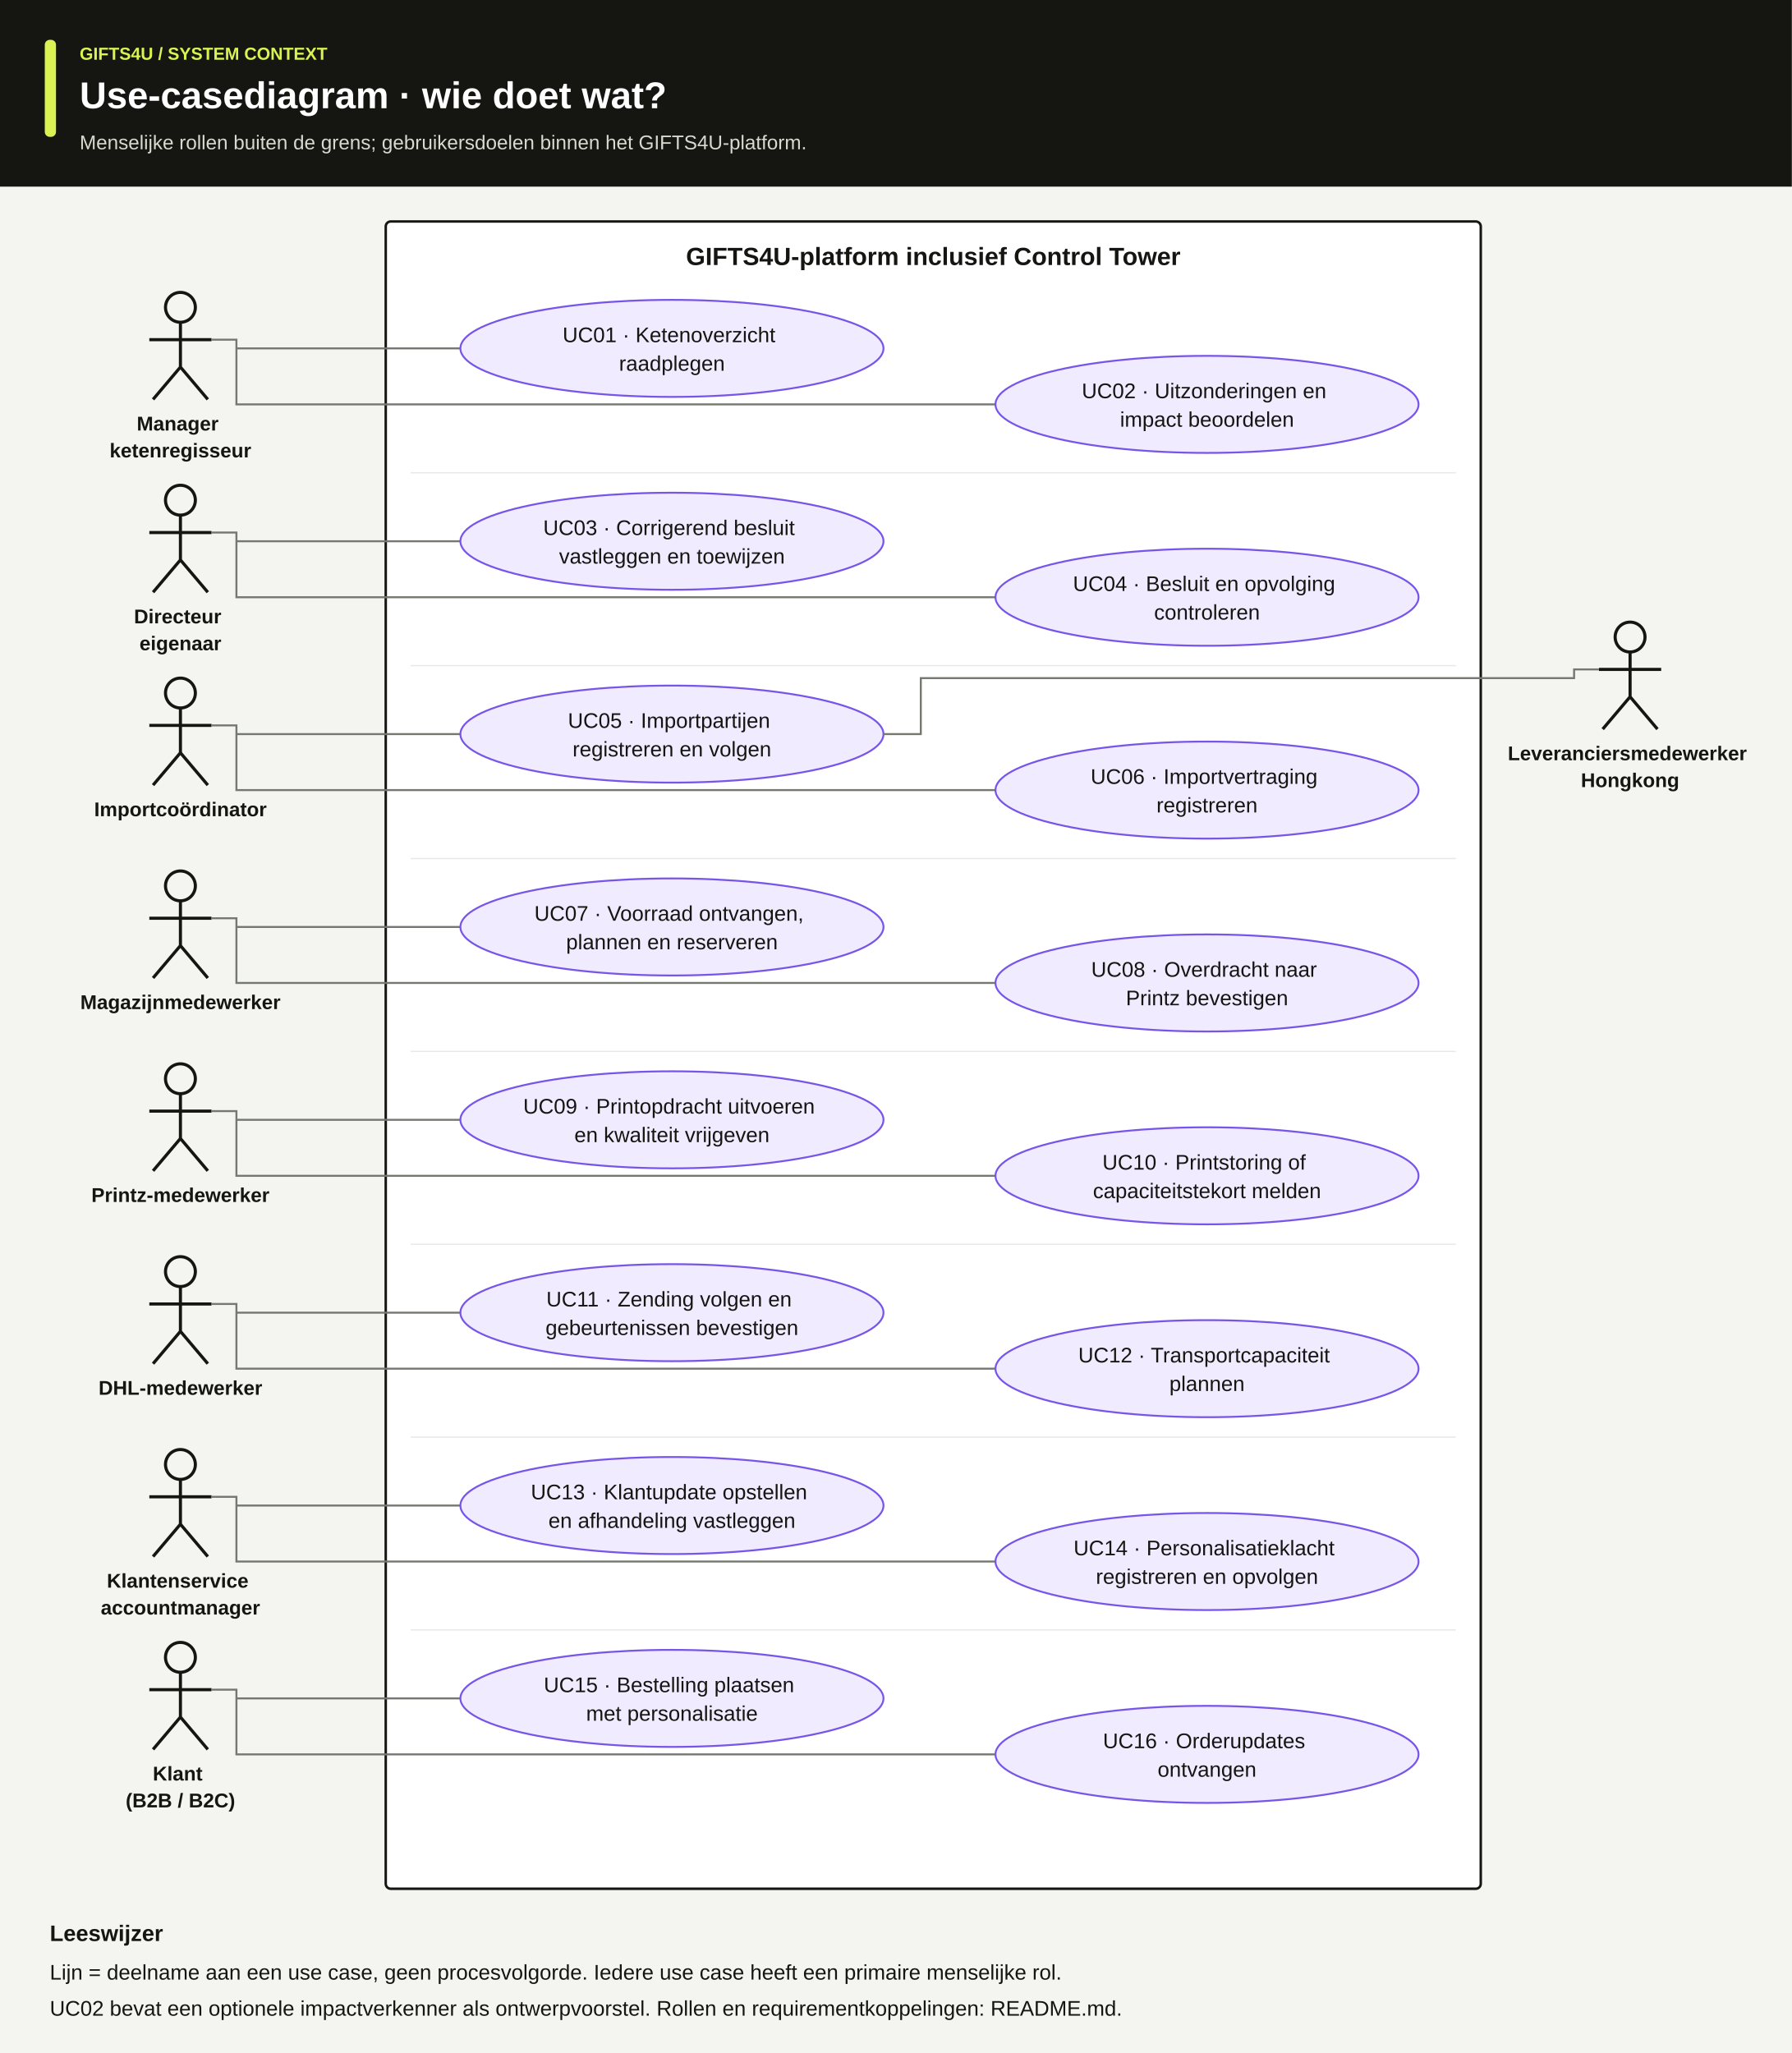
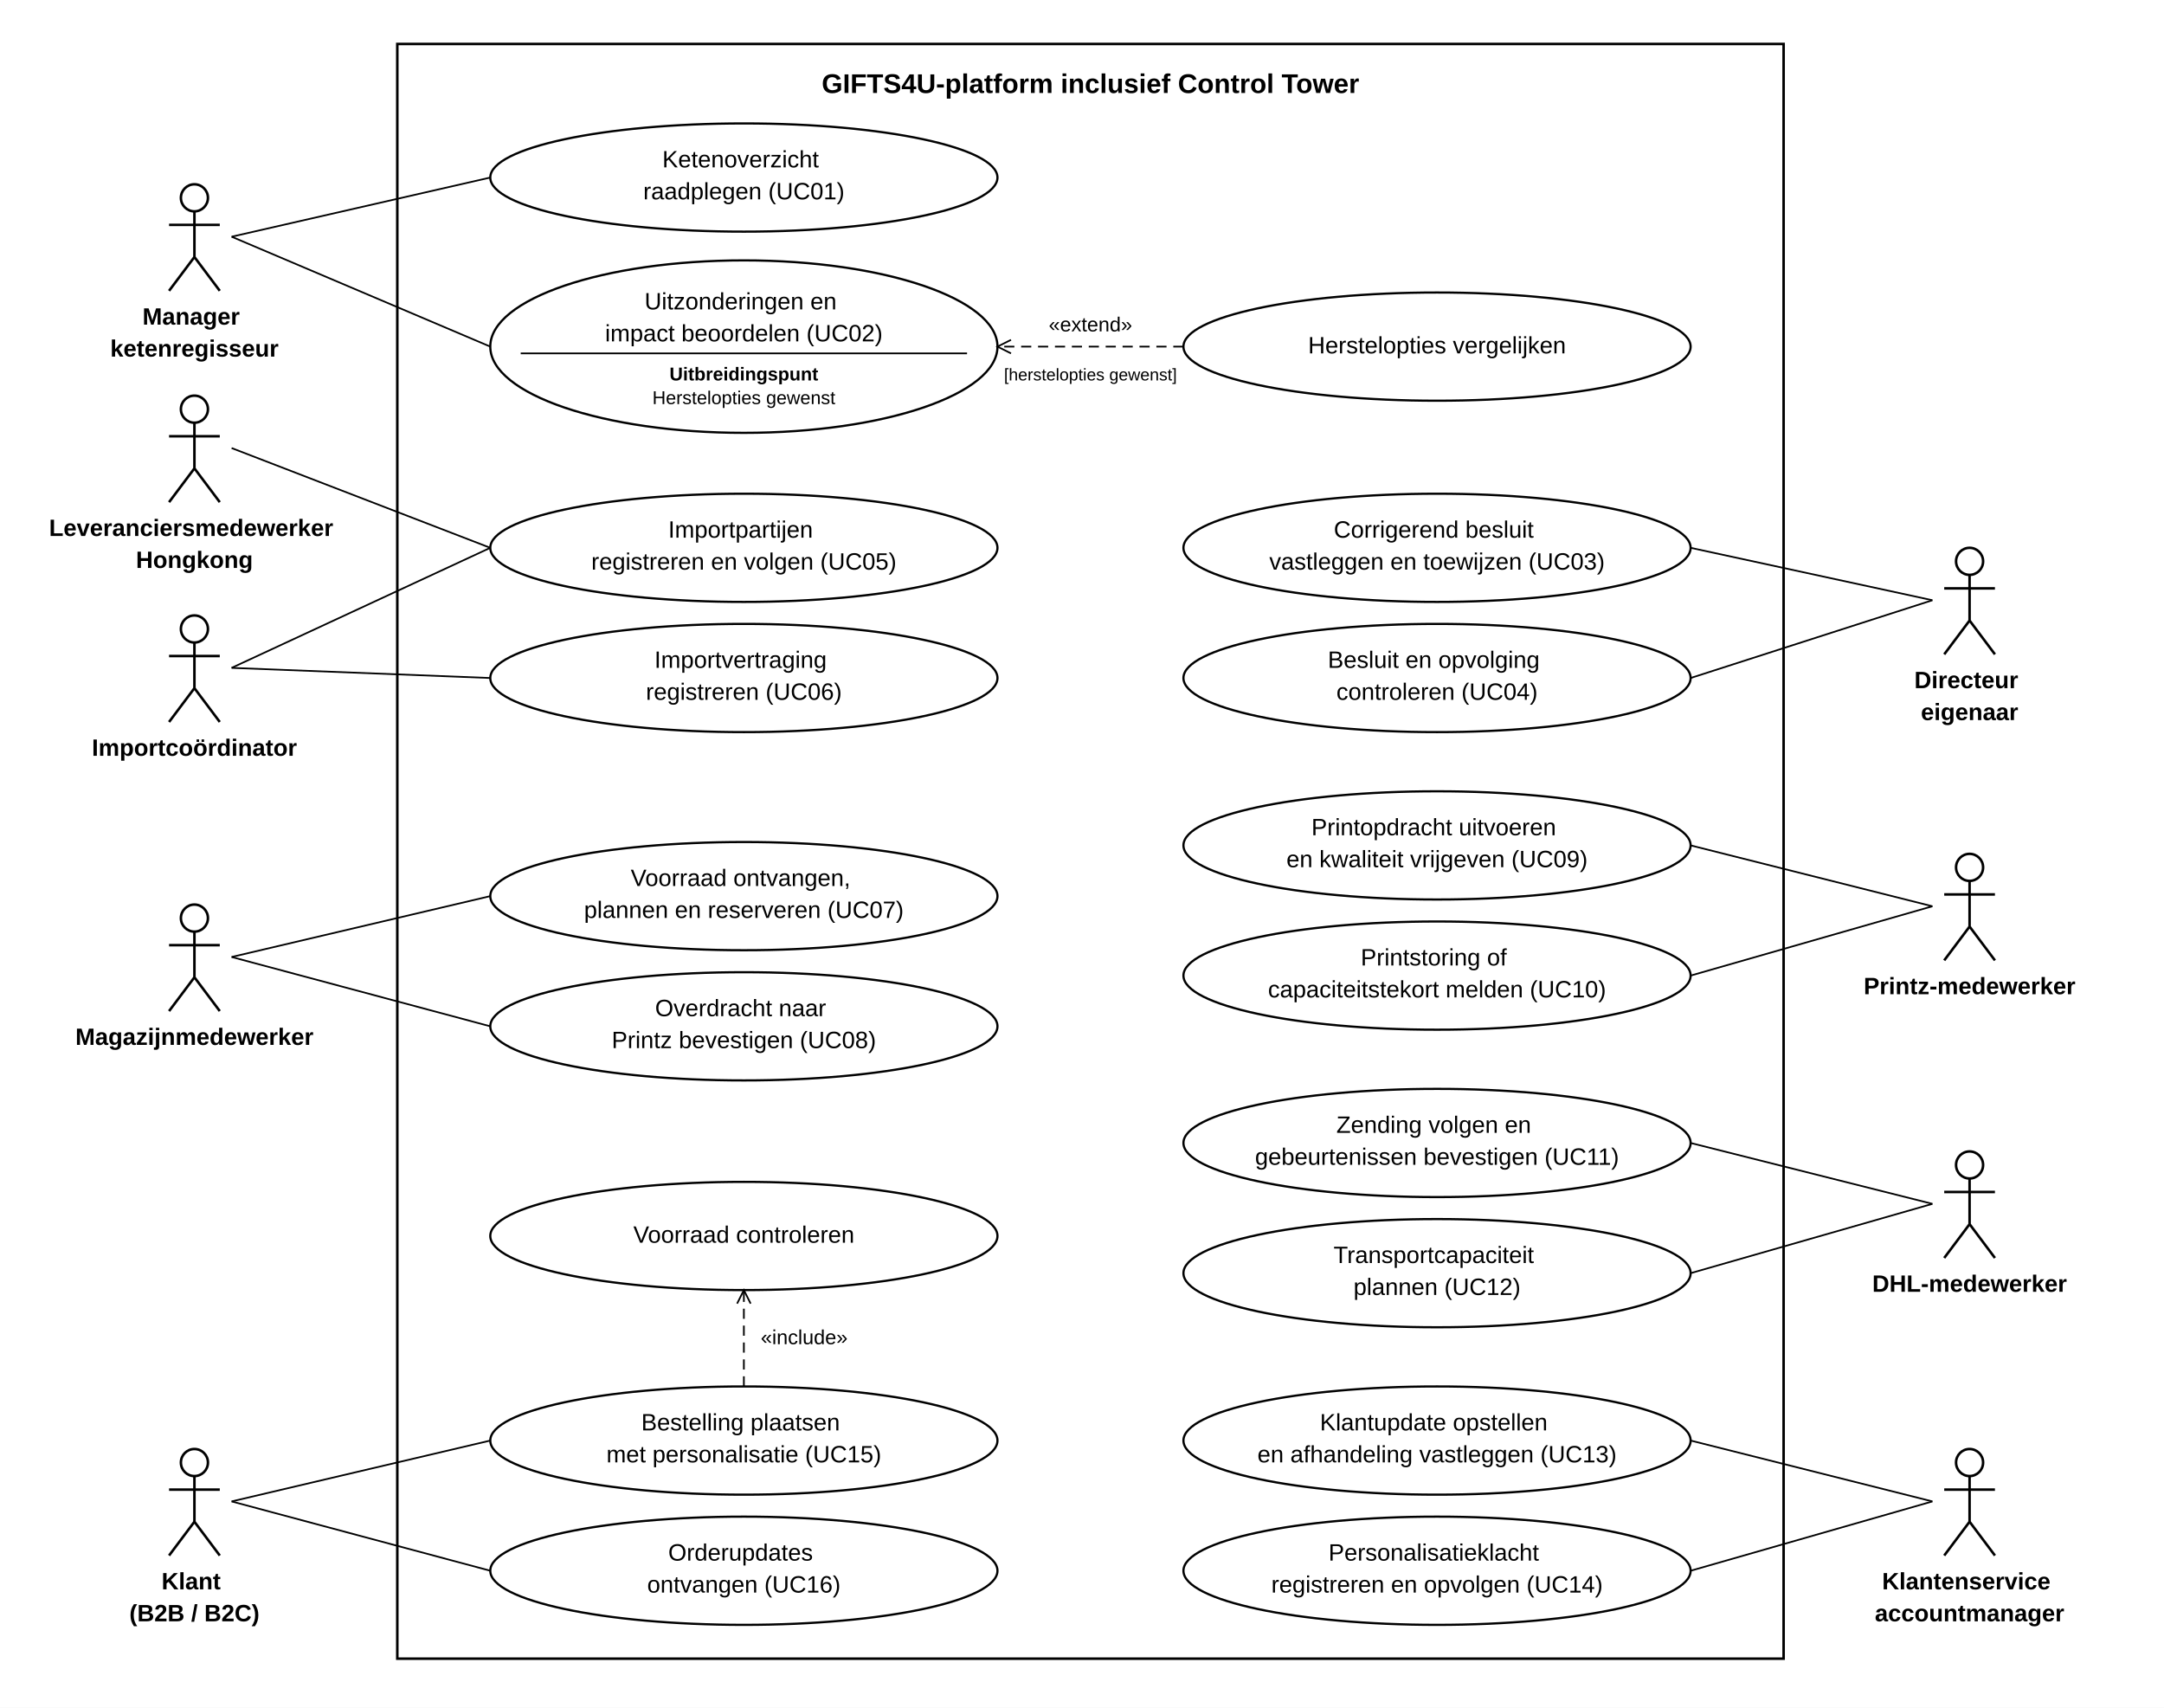
- <svg xmlns="http://www.w3.org/2000/svg" width="1440" height="1650" viewBox="0 0 1440 1650" role="img" aria-labelledby="title desc">
+ <svg xmlns="http://www.w3.org/2000/svg" width="1280" height="1010" viewBox="0 0 1280 1010" role="img" aria-labelledby="title desc">
  <defs>
-     <marker id="arrow" markerWidth="9" markerHeight="9" refX="8" refY="4.5" orient="auto">
-       <path d="M0 0 L9 4.5 L0 9" fill="#7855e9" />
+     <marker id="open" viewBox="0 0 10 10" refX="9" refY="5" markerWidth="10" markerHeight="10" orient="auto">
+       <path d="M1 1L9 5L1 9" fill="none" stroke="black" />
    </marker>
  </defs>
  <g font-family="Arial, Helvetica, sans-serif">
-     <rect width="1440" height="1650" fill="#f4f5f0" />
-     <rect width="1440" height="150" fill="#151612" />
-     <rect x="36" y="32" width="9" height="78" rx="4" fill="#daf352" />
-     <text x="64" y="48" font-size="14" fill="#daf352" text-anchor="start" font-weight="700">
-       <tspan x="64" dy="0">GIFTS4U / SYSTEM CONTEXT</tspan>
-     </text>
-     <text x="64" y="87" font-size="30" fill="white" text-anchor="start" font-weight="700">
-       <tspan x="64" dy="0">Use-casediagram · wie doet wat?</tspan>
-     </text>
-     <text x="64" y="120" font-size="16" fill="#d8dacf" text-anchor="start" font-weight="400">
-       <tspan x="64" dy="0">Menselijke rollen buiten de grens; gebruikersdoelen binnen het GIFTS4U-platform.</tspan>
-     </text>
-     <rect x="310" y="178" width="880" height="1340" rx="4" fill="white" stroke="#151612" stroke-width="2" />
-     <text x="750" y="213" font-size="20" fill="#151612" text-anchor="middle" font-weight="700">
-       <tspan x="750" dy="0">GIFTS4U-platform inclusief Control Tower</tspan>
-     </text>
-     <g stroke="#151612" stroke-width="2.5" fill="none">
-       <circle cx="145" cy="247" r="12" />
-       <path d="M145 259v36 m-25 -22h50 m-25 22l-22 26 m22 -26l22 26" />
-     </g>
-     <text x="145" y="346" font-size="16" fill="#151612" text-anchor="middle" font-weight="700">
-       <tspan x="145" dy="0">Manager</tspan>
-       <tspan x="145" dy="21.6">ketenregisseur</tspan>
-     </text>
-     <path d="M170 273H190V280H370 M190 280V325H800" stroke="#747870" fill="none" stroke-width="1.6" />
-     <ellipse cx="540" cy="280" rx="170" ry="39" fill="#f0ebfe" stroke="#7855e9" stroke-width="1.5" />
-     <text x="540" y="275" font-size="17" fill="#151612" text-anchor="middle" font-weight="400">
-       <tspan x="540" dy="0">UC01 · Ketenoverzicht</tspan>
-       <tspan x="540" dy="22.95">raadplegen</tspan>
-     </text>
-     <ellipse cx="970" cy="325" rx="170" ry="39" fill="#f0ebfe" stroke="#7855e9" stroke-width="1.5" />
-     <text x="970" y="320" font-size="17" fill="#151612" text-anchor="middle" font-weight="400">
-       <tspan x="970" dy="0">UC02 · Uitzonderingen en</tspan>
-       <tspan x="970" dy="22.95">impact beoordelen</tspan>
-     </text>
-     <g stroke="#151612" stroke-width="2.5" fill="none">
-       <circle cx="145" cy="402" r="12" />
-       <path d="M145 414v36 m-25 -22h50 m-25 22l-22 26 m22 -26l22 26" />
-     </g>
-     <text x="145" y="501" font-size="16" fill="#151612" text-anchor="middle" font-weight="700">
-       <tspan x="145" dy="0">Directeur</tspan>
-       <tspan x="145" dy="21.6">eigenaar</tspan>
-     </text>
-     <path d="M330 380H1170" stroke="#e8e9e4" />
-     <path d="M170 428H190V435H370 M190 435V480H800" stroke="#747870" fill="none" stroke-width="1.6" />
-     <ellipse cx="540" cy="435" rx="170" ry="39" fill="#f0ebfe" stroke="#7855e9" stroke-width="1.5" />
-     <text x="540" y="430" font-size="17" fill="#151612" text-anchor="middle" font-weight="400">
-       <tspan x="540" dy="0">UC03 · Corrigerend besluit</tspan>
-       <tspan x="540" dy="22.95">vastleggen en toewijzen</tspan>
-     </text>
-     <ellipse cx="970" cy="480" rx="170" ry="39" fill="#f0ebfe" stroke="#7855e9" stroke-width="1.5" />
-     <text x="970" y="475" font-size="17" fill="#151612" text-anchor="middle" font-weight="400">
-       <tspan x="970" dy="0">UC04 · Besluit en opvolging</tspan>
-       <tspan x="970" dy="22.95">controleren</tspan>
-     </text>
-     <g stroke="#151612" stroke-width="2.5" fill="none">
-       <circle cx="145" cy="557" r="12" />
-       <path d="M145 569v36 m-25 -22h50 m-25 22l-22 26 m22 -26l22 26" />
-     </g>
-     <text x="145" y="656" font-size="16" fill="#151612" text-anchor="middle" font-weight="700">
-       <tspan x="145" dy="0">Importcoördinator</tspan>
-     </text>
-     <path d="M330 535H1170" stroke="#e8e9e4" />
-     <path d="M170 583H190V590H370 M190 590V635H800" stroke="#747870" fill="none" stroke-width="1.6" />
-     <ellipse cx="540" cy="590" rx="170" ry="39" fill="#f0ebfe" stroke="#7855e9" stroke-width="1.5" />
-     <text x="540" y="585" font-size="17" fill="#151612" text-anchor="middle" font-weight="400">
-       <tspan x="540" dy="0">UC05 · Importpartijen</tspan>
-       <tspan x="540" dy="22.95">registreren en volgen</tspan>
-     </text>
-     <ellipse cx="970" cy="635" rx="170" ry="39" fill="#f0ebfe" stroke="#7855e9" stroke-width="1.5" />
-     <text x="970" y="630" font-size="17" fill="#151612" text-anchor="middle" font-weight="400">
-       <tspan x="970" dy="0">UC06 · Importvertraging</tspan>
-       <tspan x="970" dy="22.95">registreren</tspan>
-     </text>
-     <g stroke="#151612" stroke-width="2.5" fill="none">
-       <circle cx="145" cy="712" r="12" />
-       <path d="M145 724v36 m-25 -22h50 m-25 22l-22 26 m22 -26l22 26" />
-     </g>
-     <text x="145" y="811" font-size="16" fill="#151612" text-anchor="middle" font-weight="700">
-       <tspan x="145" dy="0">Magazijnmedewerker</tspan>
-     </text>
-     <path d="M330 690H1170" stroke="#e8e9e4" />
-     <path d="M170 738H190V745H370 M190 745V790H800" stroke="#747870" fill="none" stroke-width="1.6" />
-     <ellipse cx="540" cy="745" rx="170" ry="39" fill="#f0ebfe" stroke="#7855e9" stroke-width="1.5" />
-     <text x="540" y="740" font-size="17" fill="#151612" text-anchor="middle" font-weight="400">
-       <tspan x="540" dy="0">UC07 · Voorraad ontvangen,</tspan>
-       <tspan x="540" dy="22.95">plannen en reserveren</tspan>
-     </text>
-     <ellipse cx="970" cy="790" rx="170" ry="39" fill="#f0ebfe" stroke="#7855e9" stroke-width="1.5" />
-     <text x="970" y="785" font-size="17" fill="#151612" text-anchor="middle" font-weight="400">
-       <tspan x="970" dy="0">UC08 · Overdracht naar</tspan>
-       <tspan x="970" dy="22.95">Printz bevestigen</tspan>
-     </text>
-     <g stroke="#151612" stroke-width="2.5" fill="none">
-       <circle cx="145" cy="867" r="12" />
-       <path d="M145 879v36 m-25 -22h50 m-25 22l-22 26 m22 -26l22 26" />
-     </g>
-     <text x="145" y="966" font-size="16" fill="#151612" text-anchor="middle" font-weight="700">
-       <tspan x="145" dy="0">Printz-medewerker</tspan>
-     </text>
-     <path d="M330 845H1170" stroke="#e8e9e4" />
-     <path d="M170 893H190V900H370 M190 900V945H800" stroke="#747870" fill="none" stroke-width="1.6" />
-     <ellipse cx="540" cy="900" rx="170" ry="39" fill="#f0ebfe" stroke="#7855e9" stroke-width="1.5" />
-     <text x="540" y="895" font-size="17" fill="#151612" text-anchor="middle" font-weight="400">
-       <tspan x="540" dy="0">UC09 · Printopdracht uitvoeren</tspan>
-       <tspan x="540" dy="22.95">en kwaliteit vrijgeven</tspan>
-     </text>
-     <ellipse cx="970" cy="945" rx="170" ry="39" fill="#f0ebfe" stroke="#7855e9" stroke-width="1.5" />
-     <text x="970" y="940" font-size="17" fill="#151612" text-anchor="middle" font-weight="400">
-       <tspan x="970" dy="0">UC10 · Printstoring of</tspan>
-       <tspan x="970" dy="22.95">capaciteitstekort melden</tspan>
-     </text>
-     <g stroke="#151612" stroke-width="2.5" fill="none">
-       <circle cx="145" cy="1022" r="12" />
-       <path d="M145 1034v36 m-25 -22h50 m-25 22l-22 26 m22 -26l22 26" />
-     </g>
-     <text x="145" y="1121" font-size="16" fill="#151612" text-anchor="middle" font-weight="700">
-       <tspan x="145" dy="0">DHL-medewerker</tspan>
-     </text>
-     <path d="M330 1000H1170" stroke="#e8e9e4" />
-     <path d="M170 1048H190V1055H370 M190 1055V1100H800" stroke="#747870" fill="none" stroke-width="1.6" />
-     <ellipse cx="540" cy="1055" rx="170" ry="39" fill="#f0ebfe" stroke="#7855e9" stroke-width="1.5" />
-     <text x="540" y="1050" font-size="17" fill="#151612" text-anchor="middle" font-weight="400">
-       <tspan x="540" dy="0">UC11 · Zending volgen en</tspan>
-       <tspan x="540" dy="22.95">gebeurtenissen bevestigen</tspan>
-     </text>
-     <ellipse cx="970" cy="1100" rx="170" ry="39" fill="#f0ebfe" stroke="#7855e9" stroke-width="1.5" />
-     <text x="970" y="1095" font-size="17" fill="#151612" text-anchor="middle" font-weight="400">
-       <tspan x="970" dy="0">UC12 · Transportcapaciteit</tspan>
-       <tspan x="970" dy="22.95">plannen</tspan>
-     </text>
-     <g stroke="#151612" stroke-width="2.5" fill="none">
-       <circle cx="145" cy="1177" r="12" />
-       <path d="M145 1189v36 m-25 -22h50 m-25 22l-22 26 m22 -26l22 26" />
-     </g>
-     <text x="145" y="1276" font-size="16" fill="#151612" text-anchor="middle" font-weight="700">
-       <tspan x="145" dy="0">Klantenservice</tspan>
-       <tspan x="145" dy="21.6">accountmanager</tspan>
-     </text>
-     <path d="M330 1155H1170" stroke="#e8e9e4" />
-     <path d="M170 1203H190V1210H370 M190 1210V1255H800" stroke="#747870" fill="none" stroke-width="1.6" />
-     <ellipse cx="540" cy="1210" rx="170" ry="39" fill="#f0ebfe" stroke="#7855e9" stroke-width="1.5" />
-     <text x="540" y="1205" font-size="17" fill="#151612" text-anchor="middle" font-weight="400">
-       <tspan x="540" dy="0">UC13 · Klantupdate opstellen</tspan>
-       <tspan x="540" dy="22.95">en afhandeling vastleggen</tspan>
-     </text>
-     <ellipse cx="970" cy="1255" rx="170" ry="39" fill="#f0ebfe" stroke="#7855e9" stroke-width="1.5" />
-     <text x="970" y="1250" font-size="17" fill="#151612" text-anchor="middle" font-weight="400">
-       <tspan x="970" dy="0">UC14 · Personalisatieklacht</tspan>
-       <tspan x="970" dy="22.95">registreren en opvolgen</tspan>
-     </text>
-     <g stroke="#151612" stroke-width="2.5" fill="none">
-       <circle cx="145" cy="1332" r="12" />
-       <path d="M145 1344v36 m-25 -22h50 m-25 22l-22 26 m22 -26l22 26" />
-     </g>
-     <text x="145" y="1431" font-size="16" fill="#151612" text-anchor="middle" font-weight="700">
-       <tspan x="145" dy="0">Klant</tspan>
-       <tspan x="145" dy="21.6">(B2B / B2C)</tspan>
-     </text>
-     <path d="M330 1310H1170" stroke="#e8e9e4" />
-     <path d="M170 1358H190V1365H370 M190 1365V1410H800" stroke="#747870" fill="none" stroke-width="1.6" />
-     <ellipse cx="540" cy="1365" rx="170" ry="39" fill="#f0ebfe" stroke="#7855e9" stroke-width="1.5" />
-     <text x="540" y="1360" font-size="17" fill="#151612" text-anchor="middle" font-weight="400">
-       <tspan x="540" dy="0">UC15 · Bestelling plaatsen</tspan>
-       <tspan x="540" dy="22.95">met personalisatie</tspan>
-     </text>
-     <ellipse cx="970" cy="1410" rx="170" ry="39" fill="#f0ebfe" stroke="#7855e9" stroke-width="1.5" />
-     <text x="970" y="1405" font-size="17" fill="#151612" text-anchor="middle" font-weight="400">
-       <tspan x="970" dy="0">UC16 · Orderupdates</tspan>
-       <tspan x="970" dy="22.95">ontvangen</tspan>
-     </text>
-     <g stroke="#151612" stroke-width="2.5" fill="none">
-       <circle cx="1310" cy="512" r="12" />
-       <path d="M1310 524v36 m-25 -22h50 m-25 22l-22 26 m22 -26l22 26" />
-     </g>
-     <text x="1310" y="611" font-size="16" fill="#151612" text-anchor="middle" font-weight="700">
-       <tspan x="1310" dy="0">Leveranciersmedewerker</tspan>
-       <tspan x="1310" dy="21.6">Hongkong</tspan>
-     </text>
-     <path d="M1285 538H1265V545H740V590H710" fill="none" stroke="#747870" stroke-width="1.6" />
-     <text x="40" y="1560" font-size="18" fill="#151612" text-anchor="start" font-weight="700">
-       <tspan x="40" dy="0">Leeswijzer</tspan>
-     </text>
-     <text x="40" y="1591" font-size="17" fill="#151612" text-anchor="start" font-weight="400">
-       <tspan x="40" dy="0">Lijn = deelname aan een use case, geen procesvolgorde. Iedere use case heeft een primaire menselijke rol.</tspan>
-     </text>
-     <text x="40" y="1620" font-size="17" fill="#151612" text-anchor="start" font-weight="400">
-       <tspan x="40" dy="0">UC02 bevat een optionele impactverkenner als ontwerpvoorstel. Rollen en requirementkoppelingen: README.md.</tspan>
+     <rect width="1280" height="1010" fill="white" />
+     <rect x="235" y="26" width="820" height="955" fill="none" stroke="black" stroke-width="1.5" />
+     <text x="645" y="55" font-size="16" fill="black" text-anchor="middle" font-weight="700">
+       <tspan x="645" dy="0">GIFTS4U-platform inclusief Control Tower</tspan>
+     </text>
+     <g fill="none" stroke="black" stroke-width="1.5">
+       <circle cx="115" cy="117" r="8" />
+       <path d="M115 125v27m-15 -19h30m-15 19l-15 20m15 -20l15 20" />
+     </g>
+     <text x="115" y="192" font-size="14" fill="black" text-anchor="middle" font-weight="700">
+       <tspan x="115" dy="0">Manager</tspan>
+       <tspan x="115" dy="18.9">ketenregisseur</tspan>
+     </text>
+     <path d="M137 140L290 105" fill="none" stroke="black" />
+     <ellipse cx="440" cy="105" rx="150" ry="32" fill="white" stroke="black" stroke-width="1.3" />
+     <text x="440" y="99" font-size="14" fill="black" text-anchor="middle" font-weight="400">
+       <tspan x="440" dy="0">Ketenoverzicht</tspan>
+       <tspan x="440" dy="18.9">raadplegen (UC01)</tspan>
+     </text>
+     <path d="M137 140L290 205" fill="none" stroke="black" />
+     <ellipse cx="440" cy="205" rx="150" ry="51" fill="white" stroke="black" stroke-width="1.3" />
+     <text x="440" y="183" font-size="14" fill="black" text-anchor="middle" font-weight="400">
+       <tspan x="440" dy="0">Uitzonderingen en</tspan>
+       <tspan x="440" dy="18.9">impact beoordelen (UC02)</tspan>
+     </text>
+     <path d="M308 209h264" stroke="black" />
+     <text x="440" y="225" font-size="11" fill="black" text-anchor="middle" font-weight="700">
+       <tspan x="440" dy="0">Uitbreidingspunt</tspan>
+     </text>
+     <text x="440" y="239" font-size="11" fill="black" text-anchor="middle" font-weight="400">
+       <tspan x="440" dy="0">Herstelopties gewenst</tspan>
+     </text>
+     <g fill="none" stroke="black" stroke-width="1.5">
+       <circle cx="1165" cy="332" r="8" />
+       <path d="M1165 340v27m-15 -19h30m-15 19l-15 20m15 -20l15 20" />
+     </g>
+     <text x="1165" y="407" font-size="14" fill="black" text-anchor="middle" font-weight="700">
+       <tspan x="1165" dy="0">Directeur</tspan>
+       <tspan x="1165" dy="18.9">eigenaar</tspan>
+     </text>
+     <path d="M1143 355L1000 324" fill="none" stroke="black" />
+     <ellipse cx="850" cy="324" rx="150" ry="32" fill="white" stroke="black" stroke-width="1.3" />
+     <text x="850" y="318" font-size="14" fill="black" text-anchor="middle" font-weight="400">
+       <tspan x="850" dy="0">Corrigerend besluit</tspan>
+       <tspan x="850" dy="18.9">vastleggen en toewijzen (UC03)</tspan>
+     </text>
+     <path d="M1143 355L1000 401" fill="none" stroke="black" />
+     <ellipse cx="850" cy="401" rx="150" ry="32" fill="white" stroke="black" stroke-width="1.3" />
+     <text x="850" y="395" font-size="14" fill="black" text-anchor="middle" font-weight="400">
+       <tspan x="850" dy="0">Besluit en opvolging</tspan>
+       <tspan x="850" dy="18.9">controleren (UC04)</tspan>
+     </text>
+     <g fill="none" stroke="black" stroke-width="1.5">
+       <circle cx="115" cy="372" r="8" />
+       <path d="M115 380v27m-15 -19h30m-15 19l-15 20m15 -20l15 20" />
+     </g>
+     <text x="115" y="447" font-size="14" fill="black" text-anchor="middle" font-weight="700">
+       <tspan x="115" dy="0">Importcoördinator</tspan>
+     </text>
+     <path d="M137 395L290 324" fill="none" stroke="black" />
+     <ellipse cx="440" cy="324" rx="150" ry="32" fill="white" stroke="black" stroke-width="1.3" />
+     <text x="440" y="318" font-size="14" fill="black" text-anchor="middle" font-weight="400">
+       <tspan x="440" dy="0">Importpartijen</tspan>
+       <tspan x="440" dy="18.9">registreren en volgen (UC05)</tspan>
+     </text>
+     <path d="M137 395L290 401" fill="none" stroke="black" />
+     <ellipse cx="440" cy="401" rx="150" ry="32" fill="white" stroke="black" stroke-width="1.3" />
+     <text x="440" y="395" font-size="14" fill="black" text-anchor="middle" font-weight="400">
+       <tspan x="440" dy="0">Importvertraging</tspan>
+       <tspan x="440" dy="18.9">registreren (UC06)</tspan>
+     </text>
+     <g fill="none" stroke="black" stroke-width="1.5">
+       <circle cx="115" cy="543" r="8" />
+       <path d="M115 551v27m-15 -19h30m-15 19l-15 20m15 -20l15 20" />
+     </g>
+     <text x="115" y="618" font-size="14" fill="black" text-anchor="middle" font-weight="700">
+       <tspan x="115" dy="0">Magazijnmedewerker</tspan>
+     </text>
+     <path d="M137 566L290 530" fill="none" stroke="black" />
+     <ellipse cx="440" cy="530" rx="150" ry="32" fill="white" stroke="black" stroke-width="1.3" />
+     <text x="440" y="524" font-size="14" fill="black" text-anchor="middle" font-weight="400">
+       <tspan x="440" dy="0">Voorraad ontvangen,</tspan>
+       <tspan x="440" dy="18.9">plannen en reserveren (UC07)</tspan>
+     </text>
+     <path d="M137 566L290 607" fill="none" stroke="black" />
+     <ellipse cx="440" cy="607" rx="150" ry="32" fill="white" stroke="black" stroke-width="1.3" />
+     <text x="440" y="601" font-size="14" fill="black" text-anchor="middle" font-weight="400">
+       <tspan x="440" dy="0">Overdracht naar</tspan>
+       <tspan x="440" dy="18.9">Printz bevestigen (UC08)</tspan>
+     </text>
+     <g fill="none" stroke="black" stroke-width="1.5">
+       <circle cx="1165" cy="513" r="8" />
+       <path d="M1165 521v27m-15 -19h30m-15 19l-15 20m15 -20l15 20" />
+     </g>
+     <text x="1165" y="588" font-size="14" fill="black" text-anchor="middle" font-weight="700">
+       <tspan x="1165" dy="0">Printz-medewerker</tspan>
+     </text>
+     <path d="M1143 536L1000 500" fill="none" stroke="black" />
+     <ellipse cx="850" cy="500" rx="150" ry="32" fill="white" stroke="black" stroke-width="1.3" />
+     <text x="850" y="494" font-size="14" fill="black" text-anchor="middle" font-weight="400">
+       <tspan x="850" dy="0">Printopdracht uitvoeren</tspan>
+       <tspan x="850" dy="18.9">en kwaliteit vrijgeven (UC09)</tspan>
+     </text>
+     <path d="M1143 536L1000 577" fill="none" stroke="black" />
+     <ellipse cx="850" cy="577" rx="150" ry="32" fill="white" stroke="black" stroke-width="1.3" />
+     <text x="850" y="571" font-size="14" fill="black" text-anchor="middle" font-weight="400">
+       <tspan x="850" dy="0">Printstoring of</tspan>
+       <tspan x="850" dy="18.9">capaciteitstekort melden (UC10)</tspan>
+     </text>
+     <g fill="none" stroke="black" stroke-width="1.5">
+       <circle cx="1165" cy="689" r="8" />
+       <path d="M1165 697v27m-15 -19h30m-15 19l-15 20m15 -20l15 20" />
+     </g>
+     <text x="1165" y="764" font-size="14" fill="black" text-anchor="middle" font-weight="700">
+       <tspan x="1165" dy="0">DHL-medewerker</tspan>
+     </text>
+     <path d="M1143 712L1000 676" fill="none" stroke="black" />
+     <ellipse cx="850" cy="676" rx="150" ry="32" fill="white" stroke="black" stroke-width="1.3" />
+     <text x="850" y="670" font-size="14" fill="black" text-anchor="middle" font-weight="400">
+       <tspan x="850" dy="0">Zending volgen en</tspan>
+       <tspan x="850" dy="18.9">gebeurtenissen bevestigen (UC11)</tspan>
+     </text>
+     <path d="M1143 712L1000 753" fill="none" stroke="black" />
+     <ellipse cx="850" cy="753" rx="150" ry="32" fill="white" stroke="black" stroke-width="1.3" />
+     <text x="850" y="747" font-size="14" fill="black" text-anchor="middle" font-weight="400">
+       <tspan x="850" dy="0">Transportcapaciteit</tspan>
+       <tspan x="850" dy="18.9">plannen (UC12)</tspan>
+     </text>
+     <g fill="none" stroke="black" stroke-width="1.5">
+       <circle cx="1165" cy="865" r="8" />
+       <path d="M1165 873v27m-15 -19h30m-15 19l-15 20m15 -20l15 20" />
+     </g>
+     <text x="1165" y="940" font-size="14" fill="black" text-anchor="middle" font-weight="700">
+       <tspan x="1165" dy="0">Klantenservice</tspan>
+       <tspan x="1165" dy="18.9">accountmanager</tspan>
+     </text>
+     <path d="M1143 888L1000 852" fill="none" stroke="black" />
+     <ellipse cx="850" cy="852" rx="150" ry="32" fill="white" stroke="black" stroke-width="1.3" />
+     <text x="850" y="846" font-size="14" fill="black" text-anchor="middle" font-weight="400">
+       <tspan x="850" dy="0">Klantupdate opstellen</tspan>
+       <tspan x="850" dy="18.9">en afhandeling vastleggen (UC13)</tspan>
+     </text>
+     <path d="M1143 888L1000 929" fill="none" stroke="black" />
+     <ellipse cx="850" cy="929" rx="150" ry="32" fill="white" stroke="black" stroke-width="1.3" />
+     <text x="850" y="923" font-size="14" fill="black" text-anchor="middle" font-weight="400">
+       <tspan x="850" dy="0">Personalisatieklacht</tspan>
+       <tspan x="850" dy="18.9">registreren en opvolgen (UC14)</tspan>
+     </text>
+     <g fill="none" stroke="black" stroke-width="1.5">
+       <circle cx="115" cy="865" r="8" />
+       <path d="M115 873v27m-15 -19h30m-15 19l-15 20m15 -20l15 20" />
+     </g>
+     <text x="115" y="940" font-size="14" fill="black" text-anchor="middle" font-weight="700">
+       <tspan x="115" dy="0">Klant</tspan>
+       <tspan x="115" dy="18.9">(B2B / B2C)</tspan>
+     </text>
+     <path d="M137 888L290 852" fill="none" stroke="black" />
+     <ellipse cx="440" cy="852" rx="150" ry="32" fill="white" stroke="black" stroke-width="1.3" />
+     <text x="440" y="846" font-size="14" fill="black" text-anchor="middle" font-weight="400">
+       <tspan x="440" dy="0">Bestelling plaatsen</tspan>
+       <tspan x="440" dy="18.9">met personalisatie (UC15)</tspan>
+     </text>
+     <path d="M137 888L290 929" fill="none" stroke="black" />
+     <ellipse cx="440" cy="929" rx="150" ry="32" fill="white" stroke="black" stroke-width="1.3" />
+     <text x="440" y="923" font-size="14" fill="black" text-anchor="middle" font-weight="400">
+       <tspan x="440" dy="0">Orderupdates</tspan>
+       <tspan x="440" dy="18.9">ontvangen (UC16)</tspan>
+     </text>
+     <g fill="none" stroke="black" stroke-width="1.5">
+       <circle cx="115" cy="242" r="8" />
+       <path d="M115 250v27m-15 -19h30m-15 19l-15 20m15 -20l15 20" />
+     </g>
+     <text x="115" y="317" font-size="14" fill="black" text-anchor="middle" font-weight="700">
+       <tspan x="115" dy="0">Leveranciersmedewerker</tspan>
+       <tspan x="115" dy="18.9">Hongkong</tspan>
+     </text>
+     <path d="M137 265L290 324" stroke="black" />
+     <ellipse cx="850" cy="205" rx="150" ry="32" fill="white" stroke="black" stroke-width="1.3" />
+     <text x="850" y="209" font-size="14" fill="black" text-anchor="middle" font-weight="400">
+       <tspan x="850" dy="0">Herstelopties vergelijken</tspan>
+     </text>
+     <path d="M700 205H590" fill="none" stroke="black" stroke-dasharray="6 4" marker-end="url(#open)" />
+     <text x="645" y="196" font-size="12" fill="black" text-anchor="middle" font-weight="400">
+       <tspan x="645" dy="0">«extend»</tspan>
+     </text>
+     <text x="645" y="225" font-size="10" fill="black" text-anchor="middle" font-weight="400">
+       <tspan x="645" dy="0">[herstelopties gewenst]</tspan>
+     </text>
+     <ellipse cx="440" cy="731" rx="150" ry="32" fill="white" stroke="black" stroke-width="1.3" />
+     <text x="440" y="735" font-size="14" fill="black" text-anchor="middle" font-weight="400">
+       <tspan x="440" dy="0">Voorraad controleren</tspan>
+     </text>
+     <path d="M440 820V763" fill="none" stroke="black" stroke-dasharray="6 4" marker-end="url(#open)" />
+     <text x="450" y="795" font-size="12" fill="black" text-anchor="start" font-weight="400">
+       <tspan x="450" dy="0">«include»</tspan>
    </text>
  </g>
</svg>
